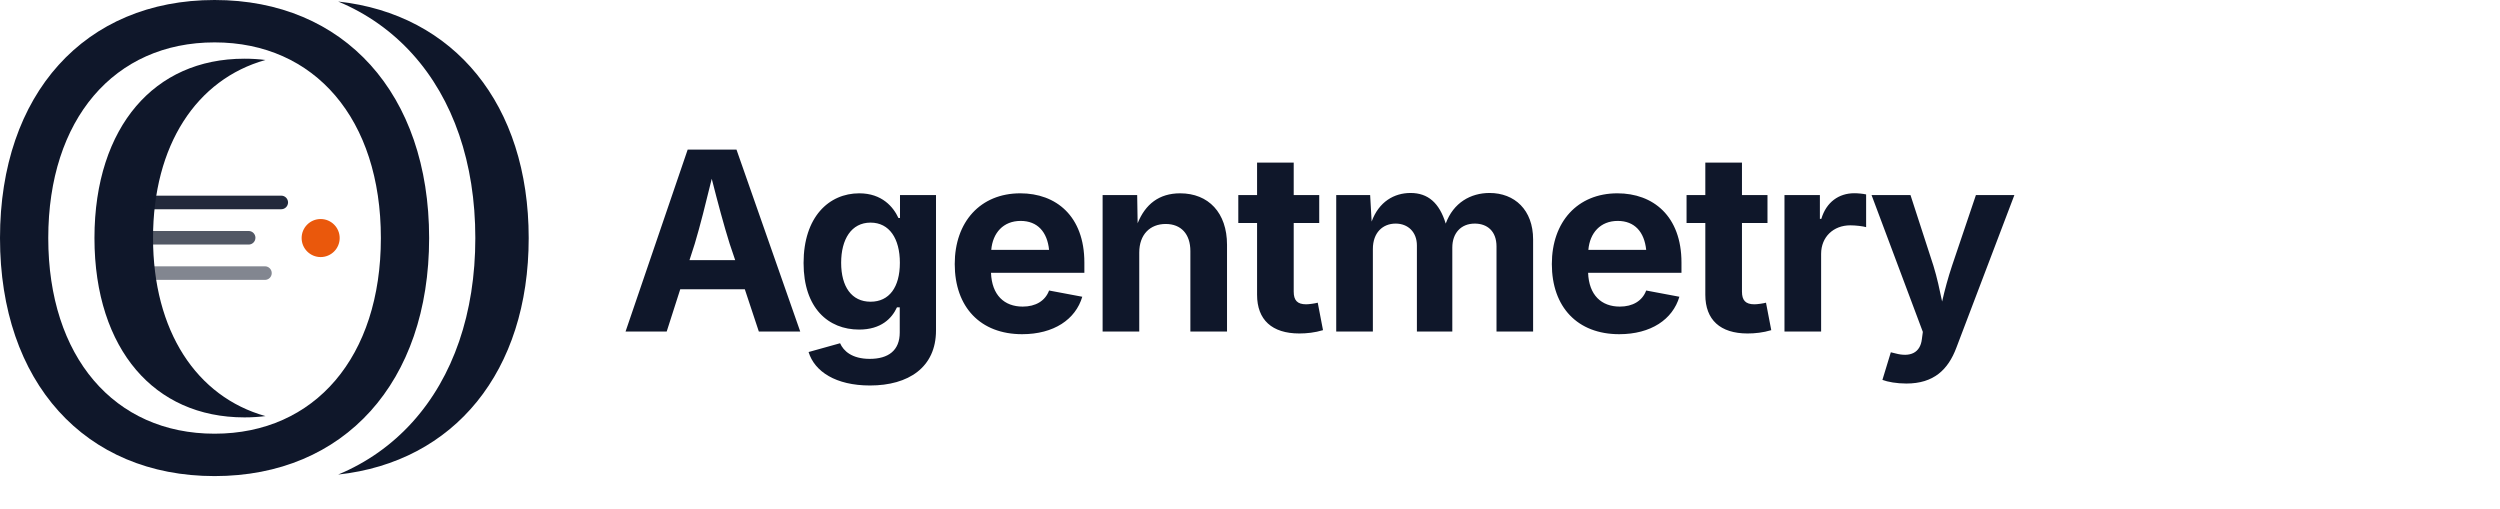
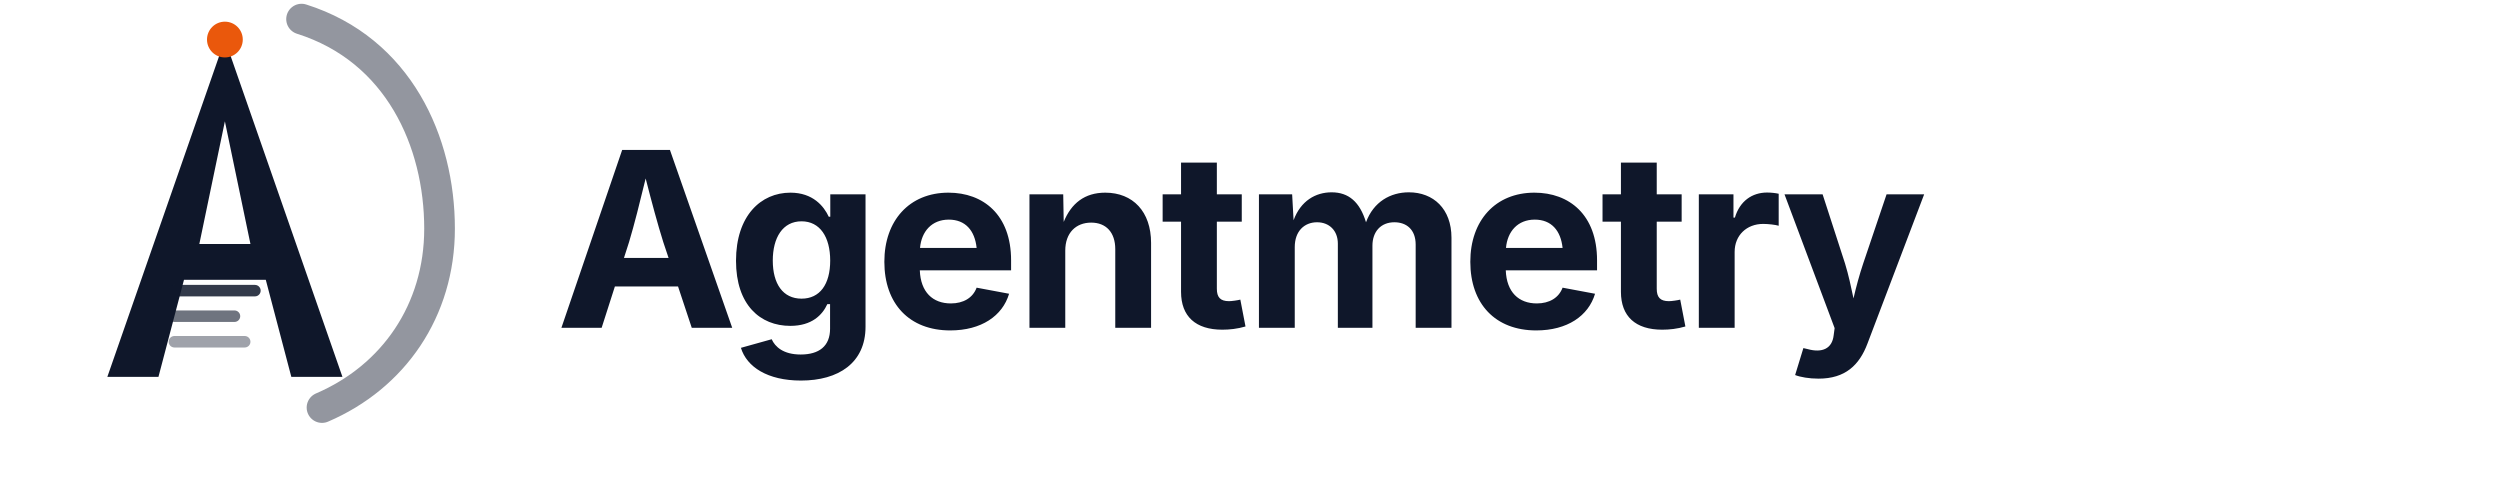
- <svg xmlns="http://www.w3.org/2000/svg" width="920" height="187" viewBox="0 0 920 187" fill="none" role="img" aria-label="Agentmetry">
-   <g fill="#0F172A">
-     <path d="M78.96 175.2C31.2 175.2 0 140.64 0 87.6C0 34.56 31.2 0 78.96 0C126.72 0 157.92 34.56 157.92 87.6C157.92 140.64 126.72 175.2 78.96 175.2ZM78.96 159.6C115.92 159.6 140.16 131.28 140.16 87.6C140.16 43.92 115.92 15.6 78.96 15.6C42 15.6 17.76 43.92 17.76 87.6C17.76 131.28 42 159.6 78.96 159.6Z" />
-     <path d="M124.443 0.561C167.185 5.211 194.56 38.481 194.56 87.6C194.56 136.719 167.185 169.988 124.443 174.638C134.991 170.245 144.216 163.724 151.806 155.308C166.768 138.715 174.92 115.278 174.92 87.6C174.92 59.922 166.768 36.485 151.806 19.892C144.216 11.476 134.991 4.954 124.443 0.561Z" />
-     <path d="M89.96 21.6C92.62 21.6 95.199 21.76 97.694 22.073C72.337 29.175 56.319 53.382 56.319 87.6C56.319 121.818 72.337 146.024 97.694 153.126C95.199 153.439 92.62 153.6 89.96 153.6C73.127 153.6 59.537 147.208 50.068 136.089C40.519 124.877 34.76 108.368 34.76 87.6C34.76 66.832 40.519 50.323 50.068 39.111C59.537 27.992 73.127 21.6 89.96 21.6Z" />
-     <rect x="52" y="72" width="54" height="5" rx="2.5" opacity="0.92" />
-     <rect x="52" y="85" width="42" height="5" rx="2.5" opacity="0.72" />
-     <rect x="52" y="98" width="48" height="5" rx="2.5" opacity="0.52" />
-     <circle cx="118" cy="87.6" r="7" fill="#EA580C" />
+ <svg xmlns="http://www.w3.org/2000/svg" width="900" height="176" viewBox="0 0 900 176" fill="none" role="img" aria-label="Agentmetry">
+   <g transform="translate(0,-6) scale(0.92)">
+     <path d="M118 14C156 26 172 62 172 96C172 128 154 154 126 166" stroke="#0F172A" stroke-width="12" stroke-linecap="round" fill="none" opacity="0.45" />
+     <path fill-rule="evenodd" clip-rule="evenodd" d="M88 22L42 154H62L72 116H104L114 154H134L88 22ZM88 54L78 102H98L88 54Z" fill="#0F172A" />
+     <rect x="66" y="118" width="36" height="4.5" rx="2.25" fill="#0F172A" opacity="0.85" />
+     <rect x="66" y="128" width="28" height="4.5" rx="2.25" fill="#0F172A" opacity="0.6" />
+     <rect x="66" y="138" width="32" height="4.5" rx="2.25" fill="#0F172A" opacity="0.4" />
+     <circle cx="88" cy="22" r="7" fill="#EA580C" />
  </g>
-   <text x="228" y="122" fill="#0F172A" font-family="Inter, ui-sans-serif, system-ui, -apple-system, Segoe UI, Roboto, Helvetica, Arial, sans-serif" font-size="92" font-weight="650" letter-spacing="-2.5">Agentmetry</text>
+   <text x="200" y="118" fill="#0F172A" font-family="Inter, ui-sans-serif, system-ui, -apple-system, Segoe UI, Roboto, Helvetica, Arial, sans-serif" font-size="88" font-weight="650" letter-spacing="-2.2">Agentmetry</text>
</svg>
